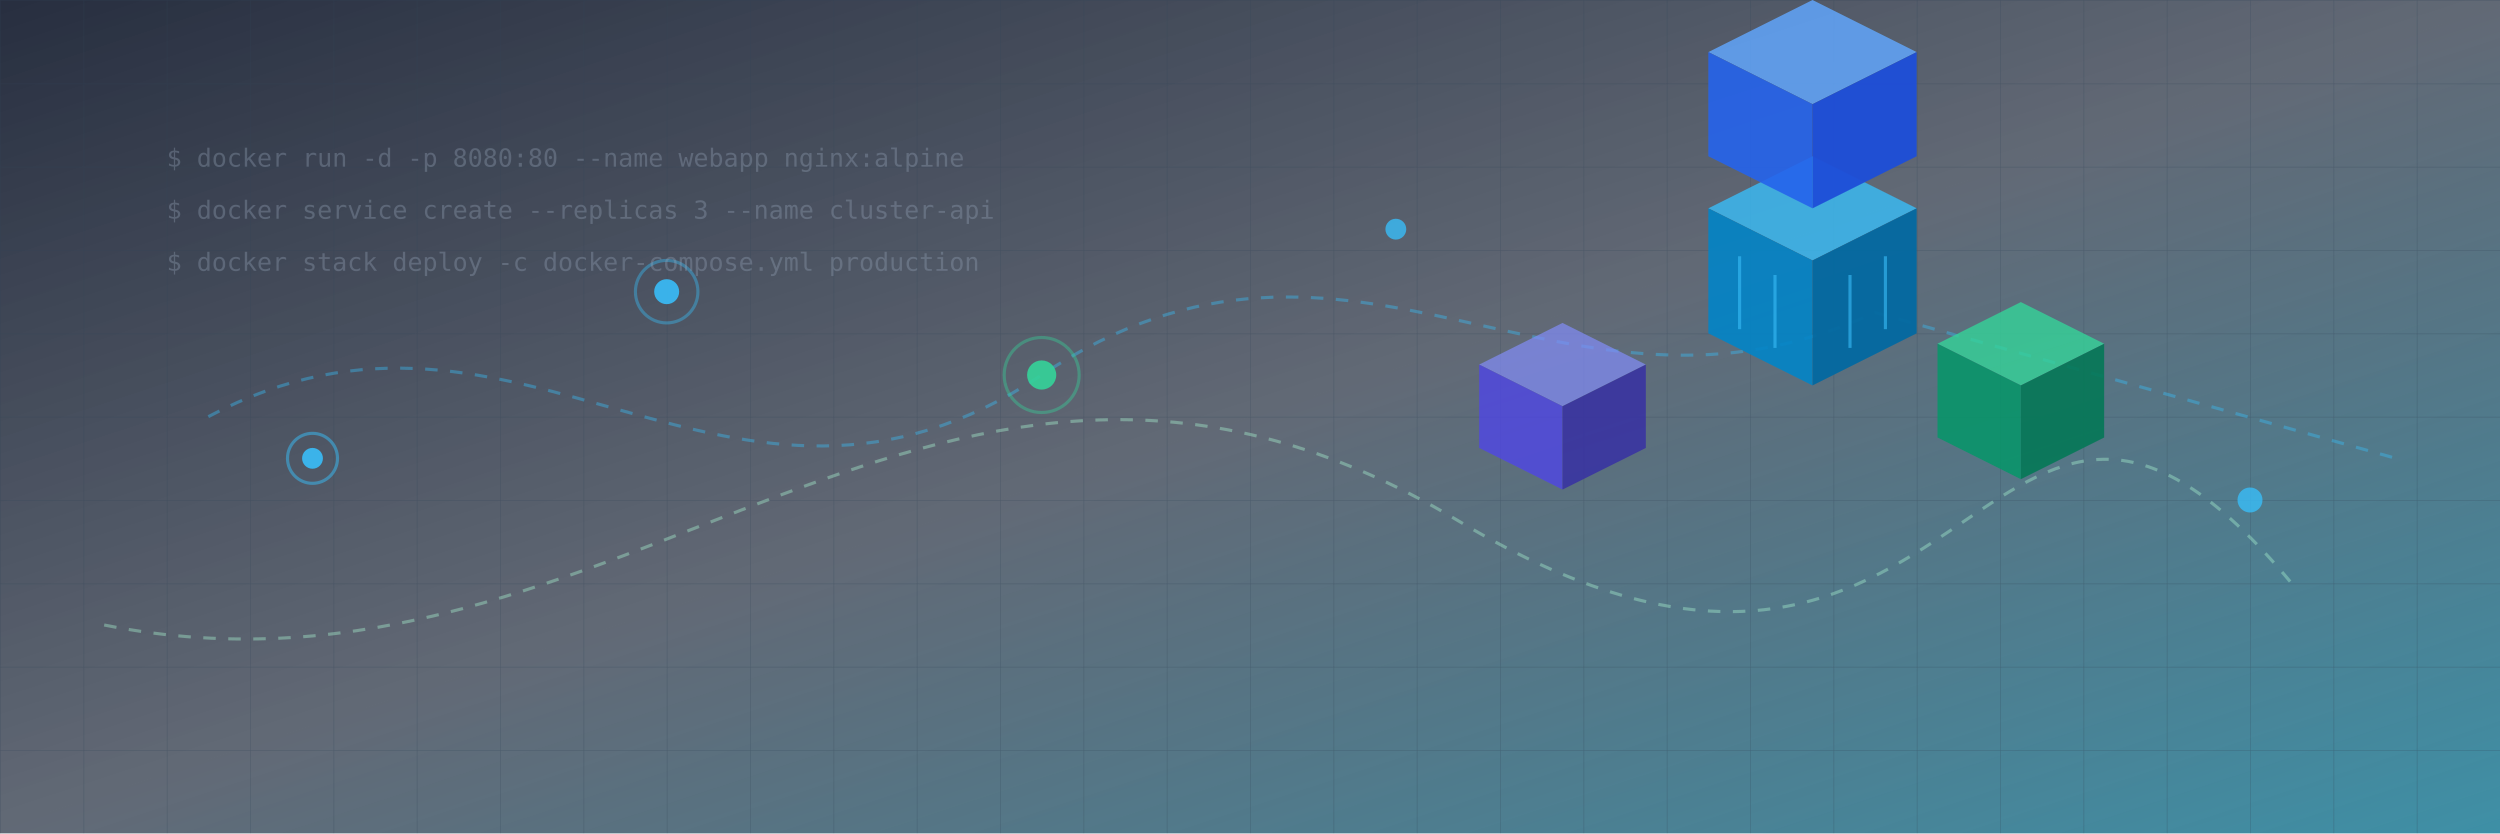
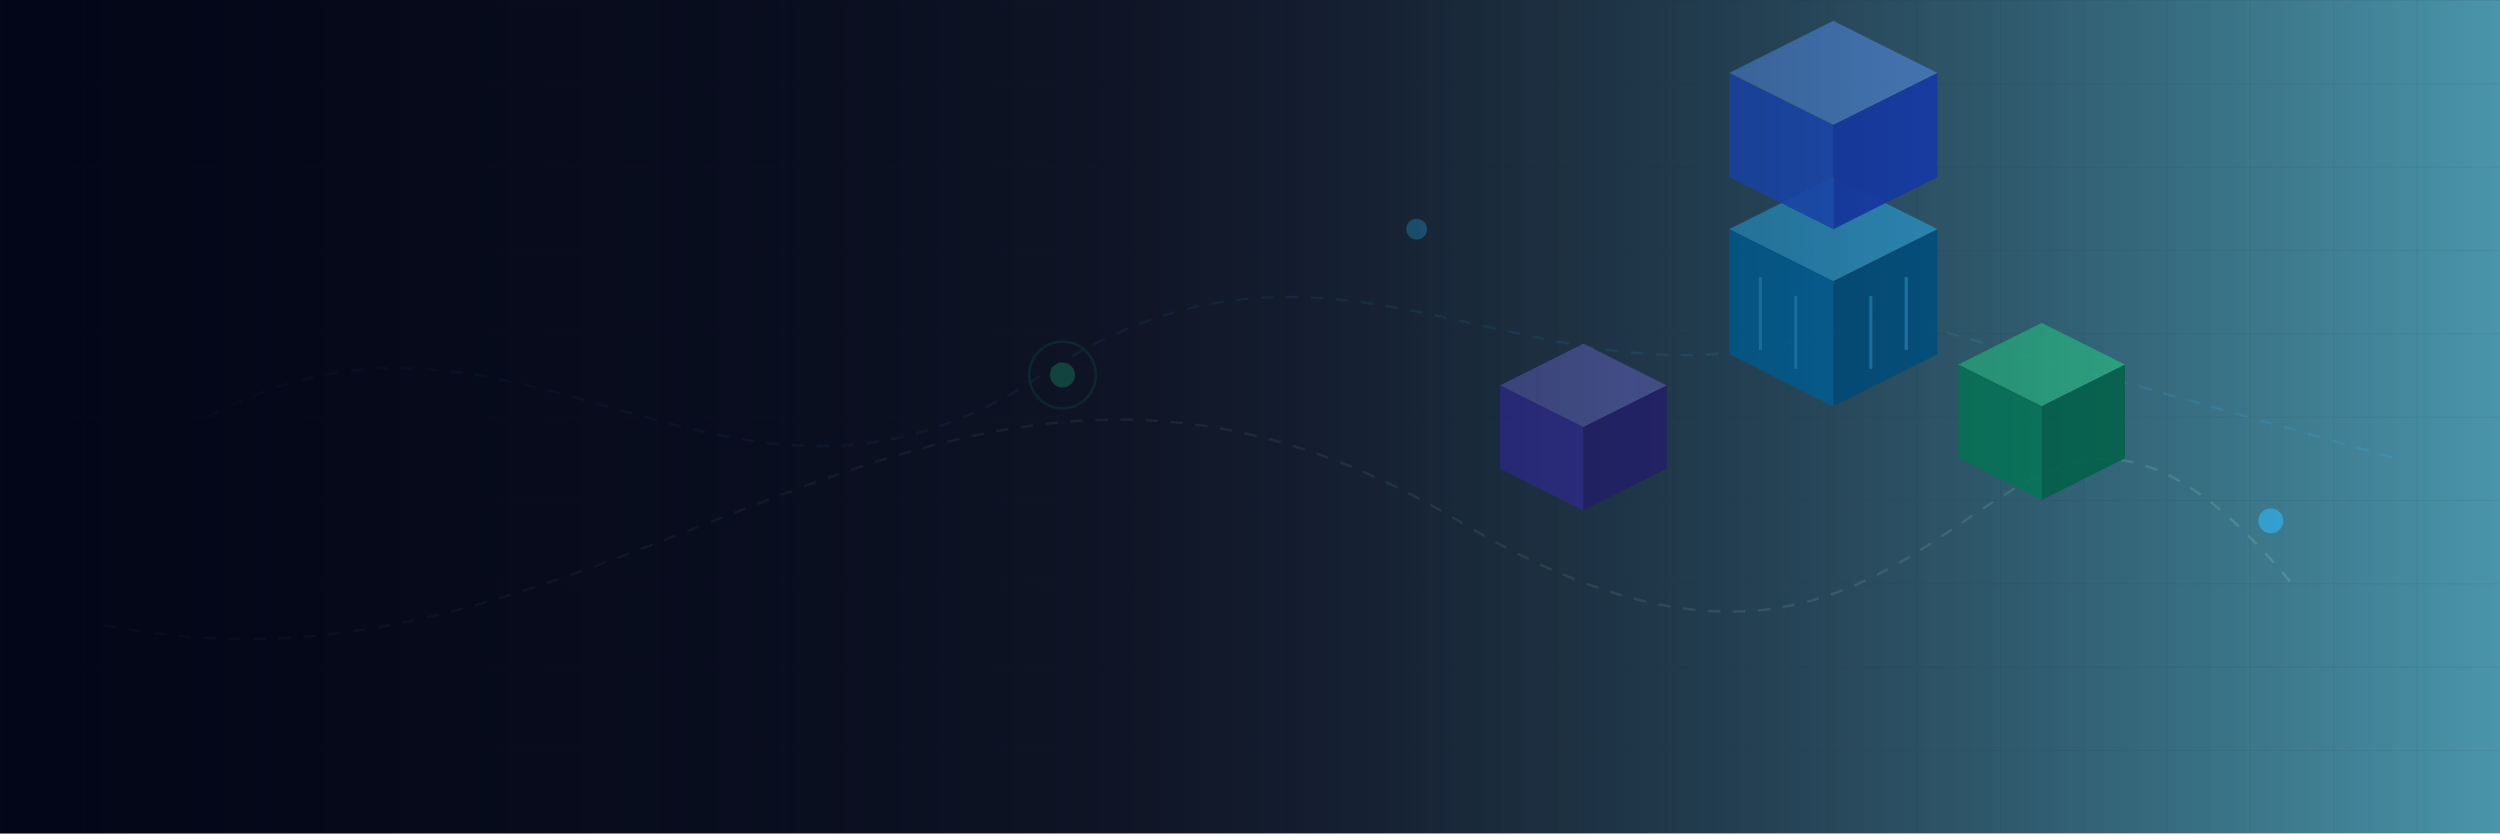
<svg xmlns="http://www.w3.org/2000/svg" viewBox="0 0 1200 400" width="100%" height="100%">
  <defs>
-     <linearGradient id="bgGrad" x1="0%" y1="0%" x2="100%" y2="100%">
-       <stop offset="0%" stop-color="#0f172a" stop-opacity="0.9" />
-       <stop offset="50%" stop-color="#1e293b" stop-opacity="0.7" />
-       <stop offset="100%" stop-color="#0e7490" stop-opacity="0.8" />
+     <linearGradient id="bgGrad" x1="0%" y1="0%" x2="100%" y2="0%">
+       <stop offset="0%" stop-color="#020617" stop-opacity="0.98" />
+       <stop offset="45%" stop-color="#0f172a" stop-opacity="0.9" />
+       <stop offset="100%" stop-color="#0e7490" stop-opacity="0.75" />
    </linearGradient>
-     <linearGradient id="cyanBox" x1="0%" y1="0%" x2="100%" y2="100%">
-       <stop offset="0%" stop-color="#38bdf8" stop-opacity="0.8" />
-       <stop offset="100%" stop-color="#0284c7" stop-opacity="0.4" />
-     </linearGradient>
-     <linearGradient id="blueBox" x1="0%" y1="0%" x2="100%" y2="100%">
-       <stop offset="0%" stop-color="#60a5fa" stop-opacity="0.7" />
-       <stop offset="100%" stop-color="#1d4ed8" stop-opacity="0.3" />
-     </linearGradient>
-     <linearGradient id="emeraldBox" x1="0%" y1="0%" x2="100%" y2="100%">
-       <stop offset="0%" stop-color="#34d399" stop-opacity="0.7" />
-       <stop offset="100%" stop-color="#059669" stop-opacity="0.3" />
+     <linearGradient id="leftDarken" x1="0%" y1="0%" x2="100%" y2="0%">
+       <stop offset="0%" stop-color="#020617" stop-opacity="0.92" />
+       <stop offset="50%" stop-color="#020617" stop-opacity="0.6" />
+       <stop offset="100%" stop-color="#020617" stop-opacity="0.0" />
    </linearGradient>
    <pattern id="gridPattern" width="40" height="40" patternUnits="userSpaceOnUse">
-       <path d="M 40 0 L 0 0 0 40" fill="none" stroke="#334155" stroke-width="0.5" stroke-opacity="0.4" />
+       <path d="M 40 0 L 0 0 0 40" fill="none" stroke="#334155" stroke-width="0.5" stroke-opacity="0.2" />
    </pattern>
  </defs>
  <rect width="1200" height="400" fill="url(#bgGrad)" />
  <rect width="1200" height="400" fill="url(#gridPattern)" />
-   <g stroke="#38bdf8" stroke-width="1.5" stroke-dasharray="6,6" opacity="0.4">
+   <g stroke="#38bdf8" stroke-width="1.2" stroke-dasharray="6,6" opacity="0.2">
    <path d="M 100 200 C 250 120, 350 280, 500 180 S 750 220, 900 150 L 1150 220" fill="none" />
    <path d="M 50 300 C 300 350, 450 100, 700 250 S 950 100, 1100 280" fill="none" stroke="#a7f3d0" />
  </g>
-   <g transform="translate(820, 130)">
-     <polygon points="0,-30 50,-55 100,-30 50,-5" fill="#38bdf8" opacity="0.8" />
+   <g transform="translate(830, 140)">
+     <polygon points="0,-30 50,-55 100,-30 50,-5" fill="#38bdf8" opacity="0.85" />
    <polygon points="0,-30 50,-5 50,55 0,30" fill="#0284c7" opacity="0.9" />
    <polygon points="50,-5 100,-30 100,30 50,55" fill="#0369a1" opacity="0.95" />
    <line x1="15" y1="-7" x2="15" y2="28" stroke="#38bdf8" stroke-width="1.5" opacity="0.6" />
    <line x1="32" y1="2" x2="32" y2="37" stroke="#38bdf8" stroke-width="1.5" opacity="0.6" />
    <line x1="68" y1="2" x2="68" y2="37" stroke="#38bdf8" stroke-width="1.5" opacity="0.6" />
    <line x1="85" y1="-7" x2="85" y2="28" stroke="#38bdf8" stroke-width="1.5" opacity="0.6" />
  </g>
-   <g transform="translate(820, 55)">
+   <g transform="translate(830, 65)">
    <polygon points="0,-30 50,-55 100,-30 50,-5" fill="#60a5fa" opacity="0.85" />
    <polygon points="0,-30 50,-5 50,45 0,20" fill="#2563eb" opacity="0.9" />
    <polygon points="50,-5 100,-30 100,20 50,45" fill="#1d4ed8" opacity="0.95" />
  </g>
-   <g transform="translate(930, 190)">
+   <g transform="translate(940, 200)">
    <polygon points="0,-25 40,-45 80,-25 40,-5" fill="#34d399" opacity="0.8" />
    <polygon points="0,-25 40,-5 40,40 0,20" fill="#059669" opacity="0.85" />
    <polygon points="40,-5 80,-25 80,20 40,40" fill="#047857" opacity="0.9" />
  </g>
-   <g transform="translate(710, 200)">
-     <polygon points="0,-25 40,-45 80,-25 40,-5" fill="#818cf8" opacity="0.7" />
+   <g transform="translate(720, 210)">
+     <polygon points="0,-25 40,-45 80,-25 40,-5" fill="#818cf8" opacity="0.75" />
    <polygon points="0,-25 40,-5 40,35 0,15" fill="#4f46e5" opacity="0.8" />
    <polygon points="40,-5 80,-25 80,15 40,35" fill="#3730a3" opacity="0.85" />
  </g>
  <g fill="#38bdf8">
-     <circle cx="150" cy="220" r="5" opacity="0.9" />
-     <circle cx="150" cy="220" r="12" fill="none" stroke="#38bdf8" stroke-width="1.5" opacity="0.5" />
-     <circle cx="320" cy="140" r="6" opacity="0.9" />
-     <circle cx="320" cy="140" r="15" fill="none" stroke="#38bdf8" stroke-width="1.5" opacity="0.4" />
-     <circle cx="500" cy="180" r="7" fill="#34d399" opacity="0.9" />
-     <circle cx="500" cy="180" r="18" fill="none" stroke="#34d399" stroke-width="1.5" opacity="0.4" />
-     <circle cx="670" cy="110" r="5" opacity="0.8" />
-     <circle cx="1080" cy="240" r="6" fill="#38bdf8" opacity="0.8" />
+     <circle cx="510" cy="180" r="6" fill="#34d399" opacity="0.8" />
+     <circle cx="510" cy="180" r="16" fill="none" stroke="#34d399" stroke-width="1.2" opacity="0.3" />
+     <circle cx="680" cy="110" r="5" opacity="0.7" />
+     <circle cx="1090" cy="250" r="6" fill="#38bdf8" opacity="0.8" />
  </g>
-   <g transform="translate(80, 80)" fill="#94a3b8" font-family="monospace" font-size="12" opacity="0.35">
-     <text x="0" y="0">$ docker run -d -p 8080:80 --name webapp nginx:alpine</text>
-     <text x="0" y="25">$ docker service create --replicas 3 --name cluster-api</text>
-     <text x="0" y="50">$ docker stack deploy -c docker-compose.yml production</text>
-   </g>
+   <rect width="1200" height="400" fill="url(#leftDarken)" />
</svg>
